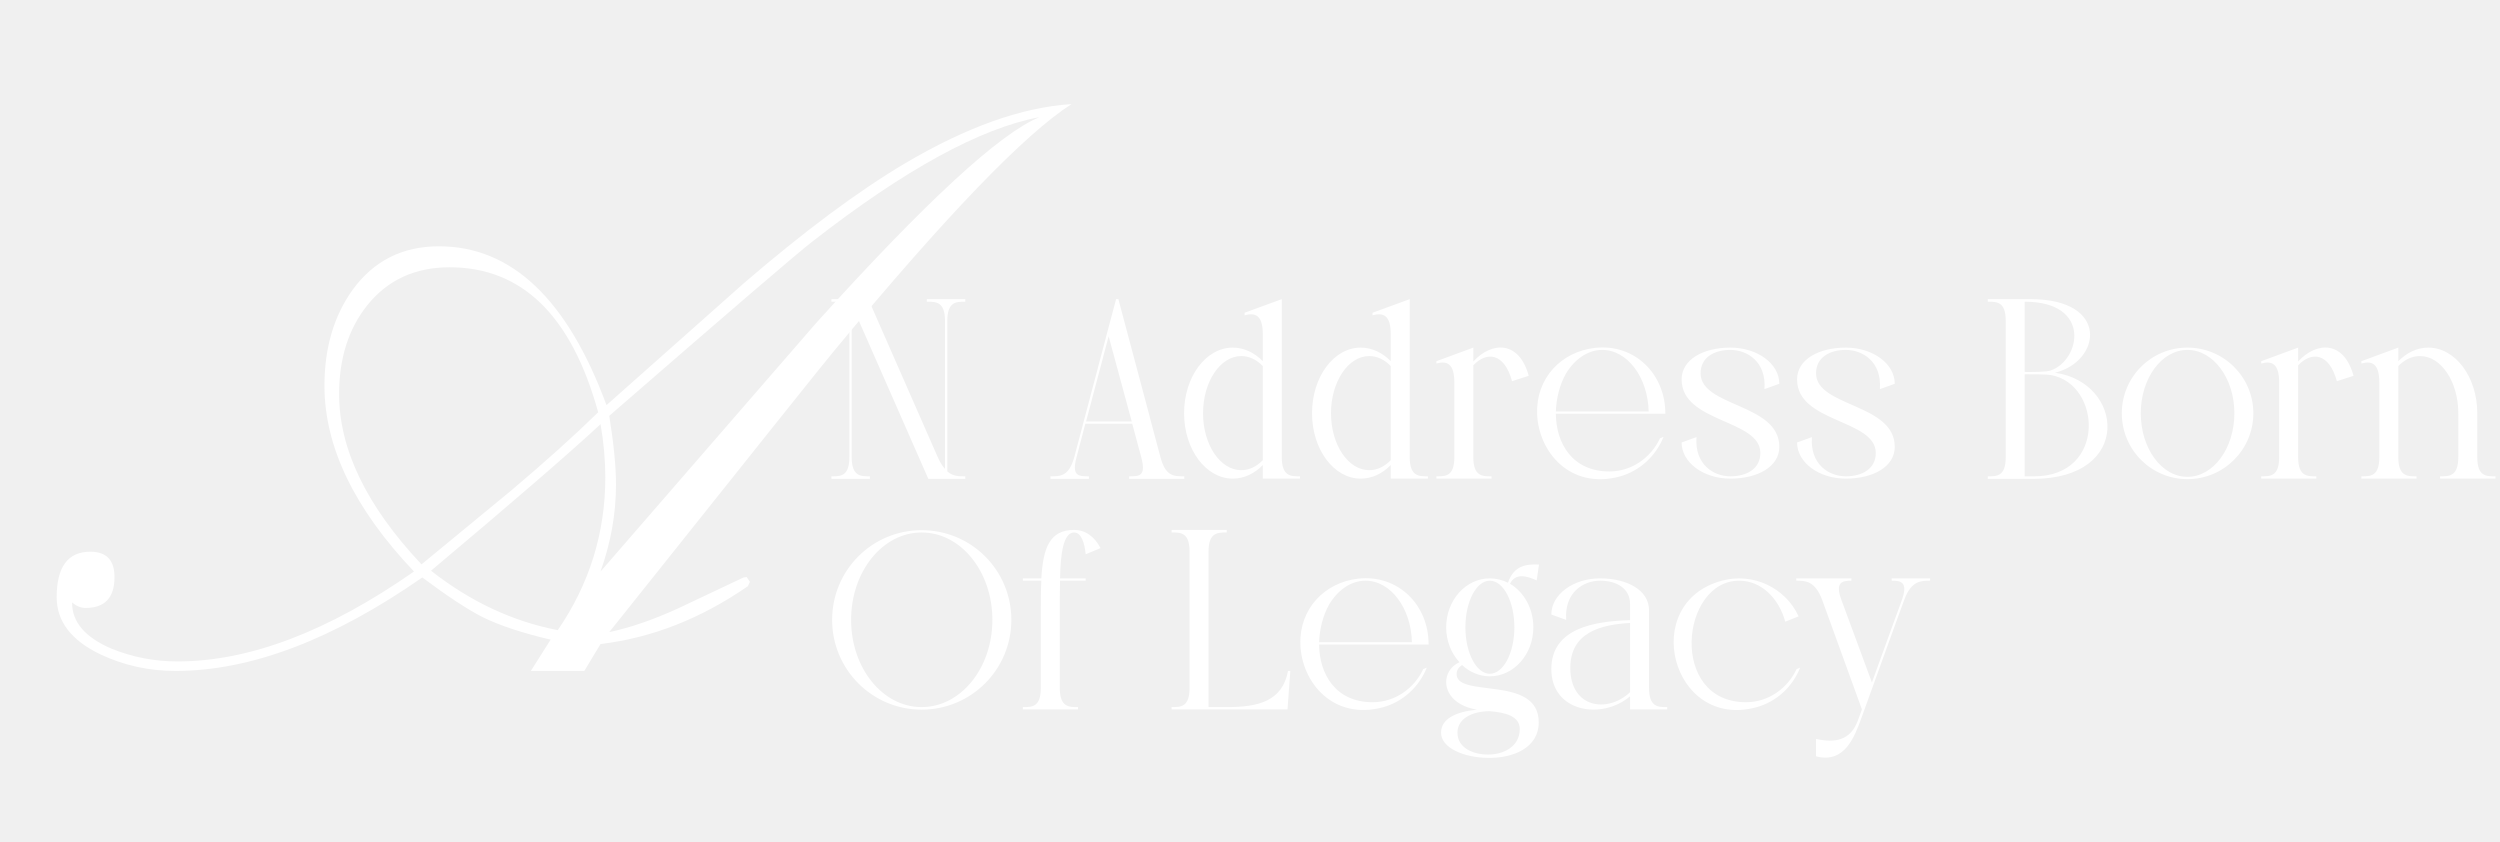
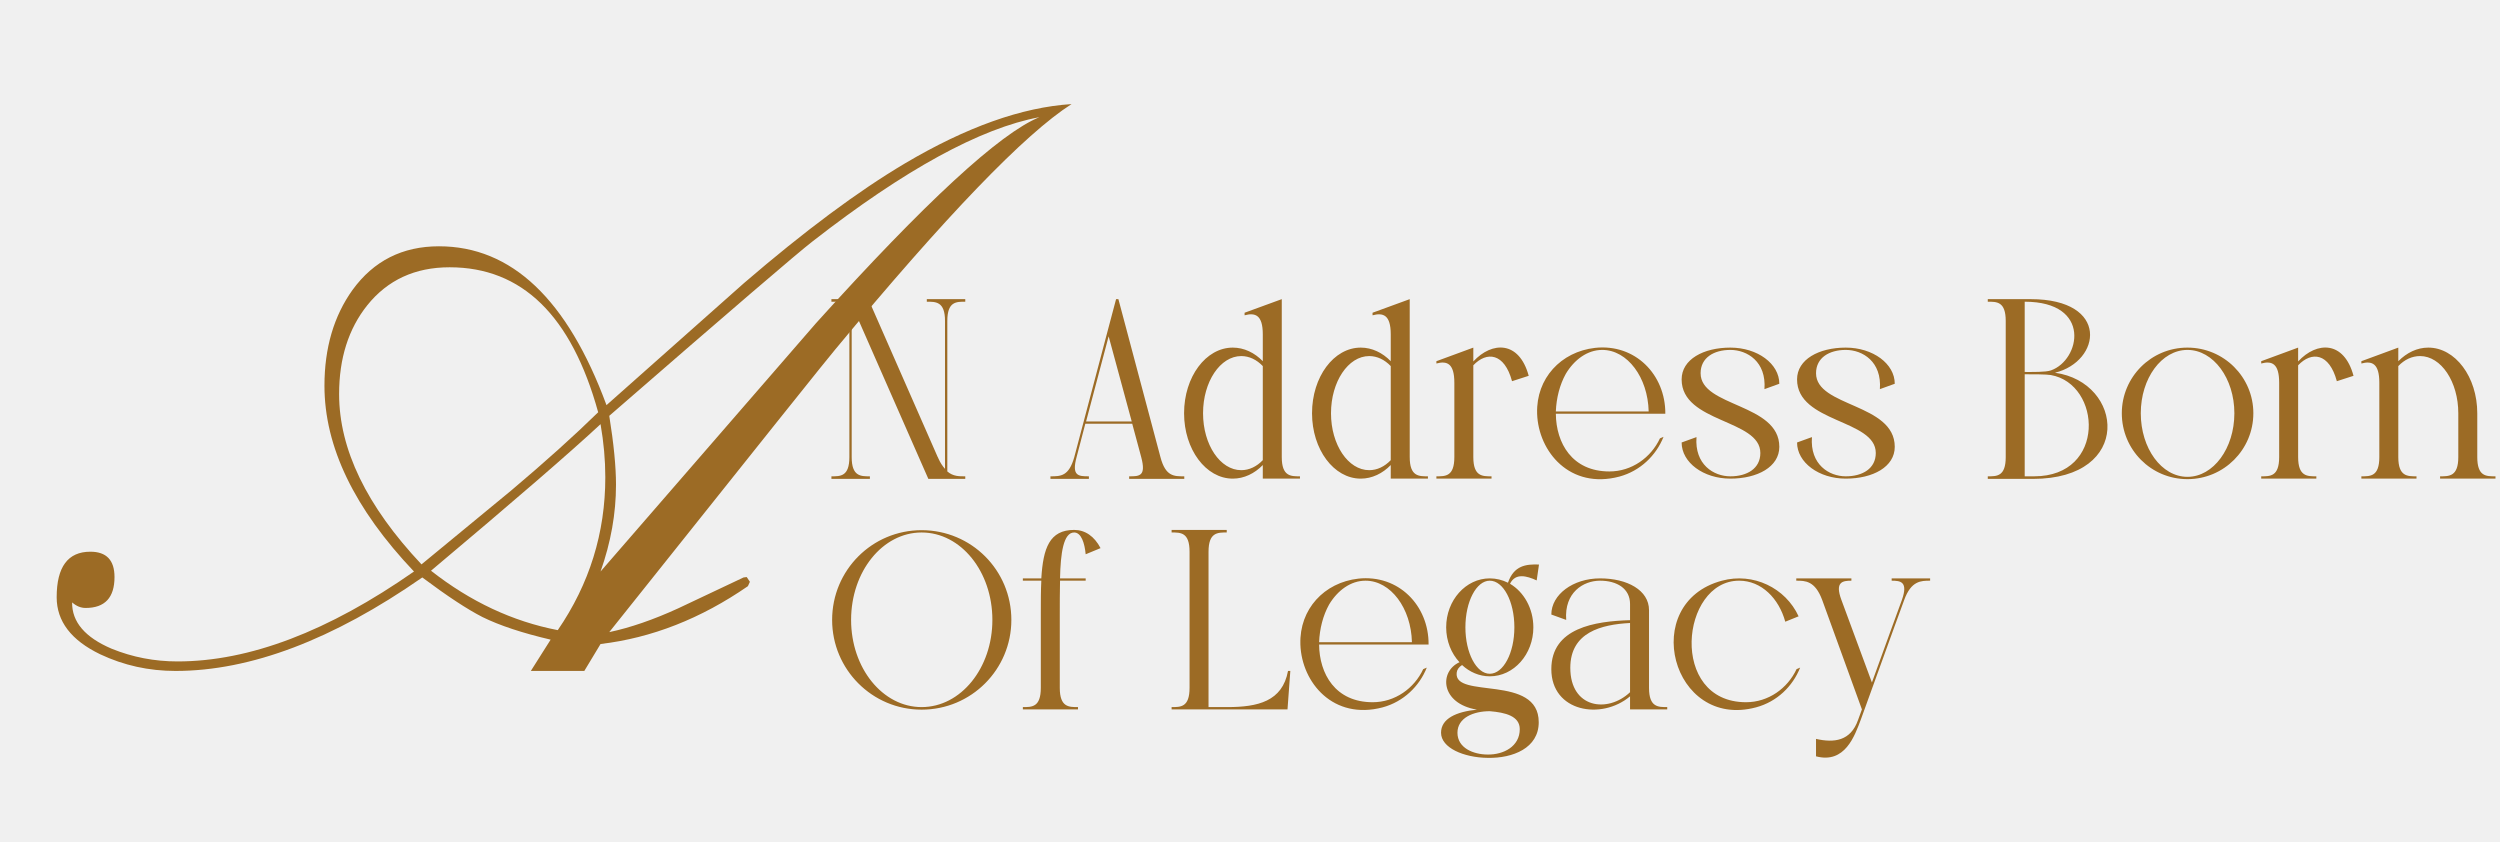
<svg xmlns="http://www.w3.org/2000/svg" width="585" height="197" viewBox="0 0 585 197" fill="none">
-   <path d="M194.554 70H203.194L219.454 107.02V106.96L219.574 107.26C220.054 108.34 220.594 109.12 221.134 109.72V75.1C221.134 70.54 218.974 70.6 216.874 70.6V70H225.874V70.6C223.774 70.6 221.674 70.54 221.674 75.1V110.32C223.054 111.52 224.554 111.46 225.874 111.46V112.06H217.234L200.854 74.8C200.374 73.72 199.834 72.88 199.294 72.34V106.96C199.294 111.52 201.454 111.46 203.554 111.46V112.06H194.554V111.46C196.654 111.46 198.754 111.52 198.754 106.96V71.74C197.374 70.54 195.874 70.6 194.554 70.6V70ZM264.823 98.62L259.423 78.7L254.143 98.62H264.823ZM251.383 106.96L259.123 77.68L261.163 70H261.703L271.543 106.96C272.743 111.52 274.723 111.46 277.123 111.46V112.06H264.223V111.46C266.623 111.46 268.243 111.46 267.043 106.96L264.943 99.16H253.963L251.923 106.96C250.723 111.4 252.343 111.46 254.803 111.46V112.06H245.803V111.46C248.203 111.46 250.123 111.46 251.383 106.96ZM299.934 106.96C299.934 111.52 302.094 111.46 304.194 111.46V112H295.494V108.82C293.574 110.8 291.114 112 288.474 112C282.174 112 277.074 105.16 277.074 96.7C277.074 88.18 282.174 81.34 288.474 81.34C291.114 81.34 293.574 82.54 295.494 84.52V78.22C295.494 73.66 293.694 73.12 291.234 73.78V73.18L299.934 70V106.96ZM295.494 107.68V85.66C294.054 84.16 292.314 83.32 290.454 83.32C285.534 83.32 281.514 89.32 281.514 96.7C281.514 104.08 285.534 110.02 290.454 110.02C292.314 110.02 294.054 109.18 295.494 107.68ZM329.875 106.96C329.875 111.52 332.035 111.46 334.135 111.46V112H325.435V108.82C323.515 110.8 321.055 112 318.415 112C312.115 112 307.015 105.16 307.015 96.7C307.015 88.18 312.115 81.34 318.415 81.34C321.055 81.34 323.515 82.54 325.435 84.52V78.22C325.435 73.66 323.635 73.12 321.175 73.78V73.18L329.875 70V106.96ZM325.435 107.68V85.66C323.995 84.16 322.255 83.32 320.395 83.32C315.475 83.32 311.455 89.32 311.455 96.7C311.455 104.08 315.475 110.02 320.395 110.02C322.255 110.02 323.995 109.18 325.435 107.68ZM336.117 84.52L344.757 81.34V84.58C349.137 79.84 355.497 79.72 357.717 87.94L353.817 89.2C352.017 82.54 347.877 82.18 344.757 85.48V106.96C344.757 111.52 346.917 111.46 349.017 111.46V112H336.117V111.46C338.217 111.46 340.317 111.52 340.317 106.96V89.56C340.317 85 338.577 84.4 336.117 85.06V84.52ZM364.067 96.28H385.787C385.607 88.3 380.807 81.88 374.927 81.88C371.447 81.88 368.387 84.16 366.407 87.46C364.967 90.04 364.187 93.16 364.067 96.28ZM378.947 111.52C367.427 114.58 359.987 105.76 359.687 96.82V96.7C359.447 88.54 365.267 82.3 373.247 81.4C382.607 80.38 389.747 87.64 389.687 96.82H364.067C364.127 103.66 367.847 110.32 376.607 110.32C381.827 110.32 386.327 107.08 388.427 102.58L389.267 102.22C387.527 106.6 383.807 110.2 378.947 111.52ZM404.901 112C398.601 112 393.501 108.22 393.501 103.54L396.981 102.28C396.501 108.7 401.001 111.46 404.901 111.46C408.801 111.46 411.921 109.66 411.921 106C411.921 98.08 393.501 98.98 393.501 88.78C393.501 84.1 398.601 81.34 404.901 81.34C411.261 81.34 416.361 85.12 416.361 89.8L412.881 91.06C413.361 84.64 408.861 81.88 404.901 81.88C401.061 81.88 397.941 83.68 397.941 87.34C397.941 95.26 416.361 94.36 416.361 104.56C416.361 109.24 411.261 112 404.901 112ZM431.913 112C425.613 112 420.513 108.22 420.513 103.54L423.993 102.28C423.513 108.7 428.013 111.46 431.913 111.46C435.813 111.46 438.933 109.66 438.933 106C438.933 98.08 420.513 98.98 420.513 88.78C420.513 84.1 425.613 81.34 431.913 81.34C438.273 81.34 443.373 85.12 443.373 89.8L439.893 91.06C440.373 84.64 435.873 81.88 431.913 81.88C428.073 81.88 424.953 83.68 424.953 87.34C424.953 95.26 443.373 94.36 443.373 104.56C443.373 109.24 438.273 112 431.913 112ZM473.78 70.6V87.04C475.58 87.04 478.7 87.1 479.9 86.68C486.8 84.28 489.56 70.6 473.78 70.6ZM479.9 87.76C478.88 87.58 475.7 87.58 473.78 87.58V111.46H476C492.92 111.46 491.78 89.86 479.9 87.76ZM465.14 70H475.16C493.76 70 491.66 84.58 480.86 87.22C496.94 89.44 499.22 112.06 475.7 112.06H465.14V111.46C467.24 111.46 469.34 111.52 469.34 106.96V75.1C469.34 70.54 467.24 70.6 465.14 70.6V70ZM511.863 81.34C520.383 81.34 527.283 88.24 527.283 96.7C527.283 105.22 520.383 112.12 511.863 112.12C503.343 112.12 496.503 105.22 496.503 96.7C496.503 88.24 503.343 81.34 511.863 81.34ZM511.863 111.58C517.923 111.58 522.843 104.92 522.843 96.7C522.843 88.54 517.923 81.88 511.863 81.88C505.803 81.88 500.943 88.54 500.943 96.7C500.943 104.92 505.803 111.58 511.863 111.58ZM529.124 84.52L537.764 81.34V84.58C542.144 79.84 548.504 79.72 550.724 87.94L546.824 89.2C545.024 82.54 540.884 82.18 537.764 85.48V106.96C537.764 111.52 539.924 111.46 542.024 111.46V112H529.124V111.46C531.224 111.46 533.324 111.52 533.324 106.96V89.56C533.324 85 531.584 84.4 529.124 85.06V84.52ZM552.562 84.52L561.202 81.34V84.52C563.182 82.54 565.582 81.34 568.222 81.34C574.522 81.34 579.682 88.18 579.682 96.7V106.96C579.682 111.52 581.782 111.46 583.942 111.46V112H570.982V111.46C573.082 111.46 575.242 111.52 575.242 106.96V96.7C575.242 89.32 571.222 83.32 566.302 83.32C564.382 83.32 562.642 84.16 561.202 85.66V106.96C561.202 111.52 563.362 111.46 565.462 111.46V112H552.562V111.46C554.662 111.46 556.762 111.52 556.762 106.96V89.56C556.762 85 555.022 84.4 552.562 85.06V84.52Z" fill="white" />
-   <path d="M215.657 124.06C227.297 124.06 236.657 133.42 236.657 145.06C236.657 156.64 227.297 166.06 215.657 166.06C204.077 166.06 194.717 156.64 194.717 145.06C194.717 133.42 204.077 124.06 215.657 124.06ZM215.657 165.46C224.837 165.46 232.217 156.34 232.217 145.06C232.217 133.72 224.837 124.6 215.657 124.6C206.537 124.6 199.157 133.72 199.157 145.06C199.157 156.34 206.537 165.46 215.657 165.46ZM257.529 128.26L254.049 129.7C253.809 127.12 253.029 124.6 251.349 124.6C248.829 124.6 248.169 129.52 248.049 135.34H254.049V135.88H248.049C247.989 138.52 247.989 141.28 247.989 143.86V160.96C247.989 165.52 250.149 165.46 252.249 165.46V166H239.349V165.46C241.449 165.46 243.549 165.52 243.549 160.96V143.44C243.549 140.68 243.549 138.16 243.669 135.88H239.349V135.34H243.669C244.089 128.26 245.589 124 251.349 124C253.929 124 256.089 125.5 257.529 128.26ZM274.156 124H287.056V124.6C284.956 124.6 282.796 124.54 282.796 129.1V165.46H287.176C294.316 165.46 300.076 164.14 301.396 157H301.936L301.276 166H274.156V165.46C276.256 165.46 278.356 165.52 278.356 160.96V129.1C278.356 124.54 276.256 124.6 274.156 124.6V124ZM308.67 150.28H330.39C330.21 142.3 325.41 135.88 319.53 135.88C316.05 135.88 312.99 138.16 311.01 141.46C309.57 144.04 308.79 147.16 308.67 150.28ZM323.55 165.52C312.03 168.58 304.59 159.76 304.29 150.82V150.7C304.05 142.54 309.87 136.3 317.85 135.4C327.21 134.38 334.35 141.64 334.29 150.82H308.67C308.73 157.66 312.45 164.32 321.21 164.32C326.43 164.32 330.93 161.08 333.03 156.58L333.87 156.22C332.13 160.6 328.41 164.2 323.55 165.52ZM340.864 157.42C340.144 163.66 360.064 157.66 360.064 169C360.064 175.06 354.004 177.46 348.124 177.34C342.544 177.28 337.204 175 337.204 171.46C337.204 168.16 340.744 166.54 345.604 166.06C337.024 164.62 336.724 157.12 341.524 154.96C339.604 152.92 338.404 149.98 338.404 146.8C338.404 140.44 343.024 135.34 348.604 135.34C350.104 135.34 351.544 135.7 352.864 136.36C354.244 132.34 357.064 131.98 360.124 132.1L359.584 135.82C357.244 134.74 354.604 134.02 353.344 136.6C356.584 138.52 358.804 142.36 358.804 146.8C358.804 153.1 354.244 158.26 348.604 158.26C346.144 158.26 343.864 157.24 342.124 155.62C341.344 156.1 340.924 156.76 340.864 157.42ZM348.604 135.88C345.484 135.88 342.904 140.74 342.904 146.8C342.904 152.8 345.484 157.66 348.604 157.66C351.784 157.66 354.364 152.8 354.364 146.8C354.364 140.74 351.784 135.88 348.604 135.88ZM348.124 176.56C351.784 176.62 355.624 174.7 355.624 170.62C355.624 167.56 352.264 166.72 348.604 166.42C344.764 166.42 341.044 167.98 341.044 171.46C341.044 175.06 344.824 176.56 348.124 176.56ZM385.871 160.96C385.871 165.52 388.031 165.46 390.131 165.46V166H381.431V162.94C374.771 168.58 363.011 166.6 363.011 156.58C363.011 146.92 373.211 145.36 381.431 145.12V141.34C381.431 137.68 378.311 135.88 374.411 135.88C370.511 135.88 366.011 138.64 366.491 145.06L363.011 143.8C363.011 139.12 368.111 135.34 374.411 135.34C380.771 135.34 385.871 138.1 385.871 142.78V160.96ZM381.431 161.98V145.78C374.711 146.14 367.451 147.94 367.451 156.28C367.451 165.7 376.151 166.96 381.431 161.98ZM410.914 165.52C391.174 170.8 383.434 141.1 402.934 135.88C410.254 133.9 417.814 137.56 420.874 144.22L417.754 145.48C416.254 140.02 412.174 135.88 406.954 135.88C393.274 135.88 390.454 164.32 408.574 164.32C413.794 164.32 418.294 161.08 420.394 156.58L421.234 156.22C419.494 160.6 415.834 164.2 410.914 165.52ZM434.788 168.46L435.688 166L426.388 140.38C424.708 135.88 422.428 135.88 420.328 135.88V135.34H433.228V135.88C431.128 135.88 429.328 136.18 430.888 140.38L438.028 159.7L442.768 146.62L445.048 140.38C446.548 136.12 444.748 135.88 442.648 135.88V135.34H451.648V135.88C449.548 135.88 447.208 135.88 445.588 140.38L443.308 146.62C440.668 153.88 438.088 161.08 435.448 168.34C434.008 172.18 431.728 178.78 424.948 176.98V172.9C429.148 173.86 433.048 173.44 434.788 168.46Z" fill="white" />
-   <path d="M142.569 147.916C147.512 146.866 152.888 145.012 158.697 142.354C163.765 139.944 168.863 137.534 173.992 135.124L174.733 135.032L175.475 136.144L175.011 137.164C164.012 144.764 152.518 149.276 140.529 150.697L136.729 157H124.215L128.85 149.677C122.238 148.132 116.923 146.371 112.907 144.394C109.384 142.602 104.688 139.512 98.817 135.124C77.869 149.708 58.619 157 41.069 157C34.828 157 28.957 155.702 23.458 153.107C16.66 149.832 13.261 145.382 13.261 139.759C13.261 132.653 15.888 129.099 21.14 129.099C24.91 129.099 26.795 131.077 26.795 135.032C26.795 139.852 24.539 142.262 20.028 142.262C18.916 142.262 17.865 141.829 16.876 140.964C16.815 145.537 19.904 149.152 26.146 151.809C31.028 153.787 36.157 154.775 41.533 154.775C58.341 154.775 76.787 147.762 96.871 133.734C82.905 119.027 75.922 104.536 75.922 90.261C75.922 81.424 78.116 73.947 82.503 67.829C87.447 61.031 94.183 57.633 102.71 57.633C119.704 57.633 132.774 70.023 141.92 94.803C152.672 85.286 163.394 75.77 174.084 66.253C188.236 54.079 200.78 44.748 211.718 38.26C226.116 29.732 239.124 25.097 250.742 24.356C239.804 31.339 221.358 50.495 195.404 81.826C194.909 82.32 177.298 104.35 142.569 147.916ZM140.529 133.734C157.338 114.392 174.146 95.019 190.955 75.615C216.538 47.251 233.964 31.184 243.234 27.415C229.391 30.01 211.718 39.681 190.213 56.428C186.752 59.085 170.871 72.711 142.569 97.305C143.619 103.856 144.144 109.232 144.144 113.434C144.144 120.17 142.939 126.936 140.529 133.734ZM98.632 132.065C111.733 121.251 118.746 115.473 119.673 114.732C127.583 108.058 134.35 101.971 139.973 96.471C133.732 73.854 122.145 62.545 105.213 62.545C97.118 62.545 90.691 65.512 85.933 71.444C81.546 76.944 79.352 83.865 79.352 92.207C79.352 105.123 85.778 118.409 98.632 132.065ZM130.518 147.453C137.934 136.638 141.642 124.712 141.642 111.673C141.642 107.656 141.271 103.516 140.529 99.252C133.423 105.864 120.199 117.296 100.857 133.549C110.064 140.779 119.951 145.413 130.518 147.453Z" fill="white" />
+   <path d="M194.554 70H203.194L219.454 107.02V106.96L219.574 107.26C220.054 108.34 220.594 109.12 221.134 109.72V75.1C221.134 70.54 218.974 70.6 216.874 70.6V70H225.874V70.6C223.774 70.6 221.674 70.54 221.674 75.1V110.32C223.054 111.52 224.554 111.46 225.874 111.46V112.06H217.234L200.854 74.8C200.374 73.72 199.834 72.88 199.294 72.34V106.96C199.294 111.52 201.454 111.46 203.554 111.46V112.06H194.554V111.46C196.654 111.46 198.754 111.52 198.754 106.96V71.74C197.374 70.54 195.874 70.6 194.554 70.6V70ZM264.823 98.62L259.423 78.7L254.143 98.62H264.823ZM251.383 106.96L259.123 77.68L261.163 70H261.703L271.543 106.96C272.743 111.52 274.723 111.46 277.123 111.46V112.06H264.223V111.46C266.623 111.46 268.243 111.46 267.043 106.96L264.943 99.16H253.963L251.923 106.96C250.723 111.4 252.343 111.46 254.803 111.46V112.06H245.803V111.46C248.203 111.46 250.123 111.46 251.383 106.96ZM299.934 106.96C299.934 111.52 302.094 111.46 304.194 111.46V112H295.494V108.82C293.574 110.8 291.114 112 288.474 112C282.174 112 277.074 105.16 277.074 96.7C277.074 88.18 282.174 81.34 288.474 81.34C291.114 81.34 293.574 82.54 295.494 84.52V78.22C295.494 73.66 293.694 73.12 291.234 73.78V73.18L299.934 70V106.96ZM295.494 107.68V85.66C294.054 84.16 292.314 83.32 290.454 83.32C285.534 83.32 281.514 89.32 281.514 96.7C281.514 104.08 285.534 110.02 290.454 110.02C292.314 110.02 294.054 109.18 295.494 107.68ZM329.875 106.96C329.875 111.52 332.035 111.46 334.135 111.46V112H325.435V108.82C323.515 110.8 321.055 112 318.415 112C312.115 112 307.015 105.16 307.015 96.7C307.015 88.18 312.115 81.34 318.415 81.34C321.055 81.34 323.515 82.54 325.435 84.52V78.22C325.435 73.66 323.635 73.12 321.175 73.78V73.18L329.875 70V106.96ZM325.435 107.68V85.66C323.995 84.16 322.255 83.32 320.395 83.32C315.475 83.32 311.455 89.32 311.455 96.7C311.455 104.08 315.475 110.02 320.395 110.02C322.255 110.02 323.995 109.18 325.435 107.68ZM336.117 84.52L344.757 81.34V84.58C349.137 79.84 355.497 79.72 357.717 87.94L353.817 89.2C352.017 82.54 347.877 82.18 344.757 85.48V106.96C344.757 111.52 346.917 111.46 349.017 111.46V112H336.117V111.46C338.217 111.46 340.317 111.52 340.317 106.96V89.56C340.317 85 338.577 84.4 336.117 85.06V84.52ZM364.067 96.28H385.787C385.607 88.3 380.807 81.88 374.927 81.88C371.447 81.88 368.387 84.16 366.407 87.46C364.967 90.04 364.187 93.16 364.067 96.28ZM378.947 111.52C367.427 114.58 359.987 105.76 359.687 96.82V96.7C359.447 88.54 365.267 82.3 373.247 81.4C382.607 80.38 389.747 87.64 389.687 96.82H364.067C364.127 103.66 367.847 110.32 376.607 110.32C381.827 110.32 386.327 107.08 388.427 102.58L389.267 102.22C387.527 106.6 383.807 110.2 378.947 111.52ZM404.901 112C398.601 112 393.501 108.22 393.501 103.54L396.981 102.28C396.501 108.7 401.001 111.46 404.901 111.46C408.801 111.46 411.921 109.66 411.921 106C411.921 98.08 393.501 98.98 393.501 88.78C393.501 84.1 398.601 81.34 404.901 81.34C411.261 81.34 416.361 85.12 416.361 89.8L412.881 91.06C413.361 84.64 408.861 81.88 404.901 81.88C401.061 81.88 397.941 83.68 397.941 87.34C397.941 95.26 416.361 94.36 416.361 104.56C416.361 109.24 411.261 112 404.901 112ZM431.913 112C425.613 112 420.513 108.22 420.513 103.54L423.993 102.28C423.513 108.7 428.013 111.46 431.913 111.46C435.813 111.46 438.933 109.66 438.933 106C438.933 98.08 420.513 98.98 420.513 88.78C420.513 84.1 425.613 81.34 431.913 81.34C438.273 81.34 443.373 85.12 443.373 89.8L439.893 91.06C440.373 84.64 435.873 81.88 431.913 81.88C428.073 81.88 424.953 83.68 424.953 87.34C424.953 95.26 443.373 94.36 443.373 104.56C443.373 109.24 438.273 112 431.913 112ZM473.78 70.6V87.04C475.58 87.04 478.7 87.1 479.9 86.68C486.8 84.28 489.56 70.6 473.78 70.6ZM479.9 87.76C478.88 87.58 475.7 87.58 473.78 87.58V111.46H476C492.92 111.46 491.78 89.86 479.9 87.76ZM465.14 70H475.16C493.76 70 491.66 84.58 480.86 87.22C496.94 89.44 499.22 112.06 475.7 112.06H465.14V111.46C467.24 111.46 469.34 111.52 469.34 106.96V75.1C469.34 70.54 467.24 70.6 465.14 70.6V70ZM511.863 81.34C520.383 81.34 527.283 88.24 527.283 96.7C527.283 105.22 520.383 112.12 511.863 112.12C503.343 112.12 496.503 105.22 496.503 96.7C496.503 88.24 503.343 81.34 511.863 81.34ZM511.863 111.58C517.923 111.58 522.843 104.92 522.843 96.7C522.843 88.54 517.923 81.88 511.863 81.88C505.803 81.88 500.943 88.54 500.943 96.7C500.943 104.92 505.803 111.58 511.863 111.58ZM529.124 84.52L537.764 81.34V84.58C542.144 79.84 548.504 79.72 550.724 87.94L546.824 89.2C545.024 82.54 540.884 82.18 537.764 85.48V106.96C537.764 111.52 539.924 111.46 542.024 111.46V112H529.124V111.46C531.224 111.46 533.324 111.52 533.324 106.96V89.56C533.324 85 531.584 84.4 529.124 85.06V84.52ZM552.562 84.52L561.202 81.34V84.52C563.182 82.54 565.582 81.34 568.222 81.34C574.522 81.34 579.682 88.18 579.682 96.7V106.96C579.682 111.52 581.782 111.46 583.942 111.46V112H570.982V111.46C573.082 111.46 575.242 111.52 575.242 106.96V96.7C575.242 89.32 571.222 83.32 566.302 83.32C564.382 83.32 562.642 84.16 561.202 85.66V106.96C561.202 111.52 563.362 111.46 565.462 111.46V112H552.562V111.46C554.662 111.46 556.762 111.52 556.762 106.96V89.56C556.762 85 555.022 84.4 552.562 85.06V84.52Z" fill="#9c6b25" />
+   <path d="M215.657 124.06C227.297 124.06 236.657 133.42 236.657 145.06C236.657 156.64 227.297 166.06 215.657 166.06C204.077 166.06 194.717 156.64 194.717 145.06C194.717 133.42 204.077 124.06 215.657 124.06ZM215.657 165.46C224.837 165.46 232.217 156.34 232.217 145.06C232.217 133.72 224.837 124.6 215.657 124.6C206.537 124.6 199.157 133.72 199.157 145.06C199.157 156.34 206.537 165.46 215.657 165.46ZM257.529 128.26L254.049 129.7C253.809 127.12 253.029 124.6 251.349 124.6C248.829 124.6 248.169 129.52 248.049 135.34H254.049V135.88H248.049C247.989 138.52 247.989 141.28 247.989 143.86V160.96C247.989 165.52 250.149 165.46 252.249 165.46V166H239.349V165.46C241.449 165.46 243.549 165.52 243.549 160.96V143.44C243.549 140.68 243.549 138.16 243.669 135.88H239.349V135.34H243.669C244.089 128.26 245.589 124 251.349 124C253.929 124 256.089 125.5 257.529 128.26ZM274.156 124H287.056V124.6C284.956 124.6 282.796 124.54 282.796 129.1V165.46H287.176C294.316 165.46 300.076 164.14 301.396 157H301.936L301.276 166H274.156V165.46C276.256 165.46 278.356 165.52 278.356 160.96V129.1C278.356 124.54 276.256 124.6 274.156 124.6V124ZM308.67 150.28H330.39C330.21 142.3 325.41 135.88 319.53 135.88C316.05 135.88 312.99 138.16 311.01 141.46C309.57 144.04 308.79 147.16 308.67 150.28ZM323.55 165.52C312.03 168.58 304.59 159.76 304.29 150.82V150.7C304.05 142.54 309.87 136.3 317.85 135.4C327.21 134.38 334.35 141.64 334.29 150.82H308.67C308.73 157.66 312.45 164.32 321.21 164.32C326.43 164.32 330.93 161.08 333.03 156.58L333.87 156.22C332.13 160.6 328.41 164.2 323.55 165.52ZM340.864 157.42C340.144 163.66 360.064 157.66 360.064 169C360.064 175.06 354.004 177.46 348.124 177.34C342.544 177.28 337.204 175 337.204 171.46C337.204 168.16 340.744 166.54 345.604 166.06C337.024 164.62 336.724 157.12 341.524 154.96C339.604 152.92 338.404 149.98 338.404 146.8C338.404 140.44 343.024 135.34 348.604 135.34C350.104 135.34 351.544 135.7 352.864 136.36C354.244 132.34 357.064 131.98 360.124 132.1L359.584 135.82C357.244 134.74 354.604 134.02 353.344 136.6C356.584 138.52 358.804 142.36 358.804 146.8C358.804 153.1 354.244 158.26 348.604 158.26C346.144 158.26 343.864 157.24 342.124 155.62C341.344 156.1 340.924 156.76 340.864 157.42ZM348.604 135.88C345.484 135.88 342.904 140.74 342.904 146.8C342.904 152.8 345.484 157.66 348.604 157.66C351.784 157.66 354.364 152.8 354.364 146.8C354.364 140.74 351.784 135.88 348.604 135.88ZM348.124 176.56C351.784 176.62 355.624 174.7 355.624 170.62C355.624 167.56 352.264 166.72 348.604 166.42C344.764 166.42 341.044 167.98 341.044 171.46C341.044 175.06 344.824 176.56 348.124 176.56ZM385.871 160.96C385.871 165.52 388.031 165.46 390.131 165.46V166H381.431V162.94C374.771 168.58 363.011 166.6 363.011 156.58C363.011 146.92 373.211 145.36 381.431 145.12V141.34C381.431 137.68 378.311 135.88 374.411 135.88C370.511 135.88 366.011 138.64 366.491 145.06L363.011 143.8C363.011 139.12 368.111 135.34 374.411 135.34C380.771 135.34 385.871 138.1 385.871 142.78V160.96ZM381.431 161.98V145.78C374.711 146.14 367.451 147.94 367.451 156.28C367.451 165.7 376.151 166.96 381.431 161.98ZM410.914 165.52C391.174 170.8 383.434 141.1 402.934 135.88C410.254 133.9 417.814 137.56 420.874 144.22L417.754 145.48C416.254 140.02 412.174 135.88 406.954 135.88C393.274 135.88 390.454 164.32 408.574 164.32C413.794 164.32 418.294 161.08 420.394 156.58L421.234 156.22C419.494 160.6 415.834 164.2 410.914 165.52ZM434.788 168.46L435.688 166L426.388 140.38C424.708 135.88 422.428 135.88 420.328 135.88V135.34H433.228V135.88C431.128 135.88 429.328 136.18 430.888 140.38L438.028 159.7L442.768 146.62L445.048 140.38C446.548 136.12 444.748 135.88 442.648 135.88V135.34H451.648V135.88C449.548 135.88 447.208 135.88 445.588 140.38L443.308 146.62C440.668 153.88 438.088 161.08 435.448 168.34C434.008 172.18 431.728 178.78 424.948 176.98V172.9C429.148 173.86 433.048 173.44 434.788 168.46Z" fill="#9c6b25" />
+   <path d="M142.569 147.916C147.512 146.866 152.888 145.012 158.697 142.354C163.765 139.944 168.863 137.534 173.992 135.124L174.733 135.032L175.475 136.144L175.011 137.164C164.012 144.764 152.518 149.276 140.529 150.697L136.729 157H124.215L128.85 149.677C122.238 148.132 116.923 146.371 112.907 144.394C109.384 142.602 104.688 139.512 98.817 135.124C77.869 149.708 58.619 157 41.069 157C34.828 157 28.957 155.702 23.458 153.107C16.66 149.832 13.261 145.382 13.261 139.759C13.261 132.653 15.888 129.099 21.14 129.099C24.91 129.099 26.795 131.077 26.795 135.032C26.795 139.852 24.539 142.262 20.028 142.262C18.916 142.262 17.865 141.829 16.876 140.964C16.815 145.537 19.904 149.152 26.146 151.809C31.028 153.787 36.157 154.775 41.533 154.775C58.341 154.775 76.787 147.762 96.871 133.734C82.905 119.027 75.922 104.536 75.922 90.261C75.922 81.424 78.116 73.947 82.503 67.829C87.447 61.031 94.183 57.633 102.71 57.633C119.704 57.633 132.774 70.023 141.92 94.803C152.672 85.286 163.394 75.77 174.084 66.253C188.236 54.079 200.78 44.748 211.718 38.26C226.116 29.732 239.124 25.097 250.742 24.356C239.804 31.339 221.358 50.495 195.404 81.826C194.909 82.32 177.298 104.35 142.569 147.916ZM140.529 133.734C157.338 114.392 174.146 95.019 190.955 75.615C216.538 47.251 233.964 31.184 243.234 27.415C229.391 30.01 211.718 39.681 190.213 56.428C186.752 59.085 170.871 72.711 142.569 97.305C143.619 103.856 144.144 109.232 144.144 113.434C144.144 120.17 142.939 126.936 140.529 133.734ZM98.632 132.065C111.733 121.251 118.746 115.473 119.673 114.732C127.583 108.058 134.35 101.971 139.973 96.471C133.732 73.854 122.145 62.545 105.213 62.545C97.118 62.545 90.691 65.512 85.933 71.444C81.546 76.944 79.352 83.865 79.352 92.207C79.352 105.123 85.778 118.409 98.632 132.065ZM130.518 147.453C137.934 136.638 141.642 124.712 141.642 111.673C141.642 107.656 141.271 103.516 140.529 99.252C133.423 105.864 120.199 117.296 100.857 133.549C110.064 140.779 119.951 145.413 130.518 147.453Z" fill="#9c6b25" />
</svg>
